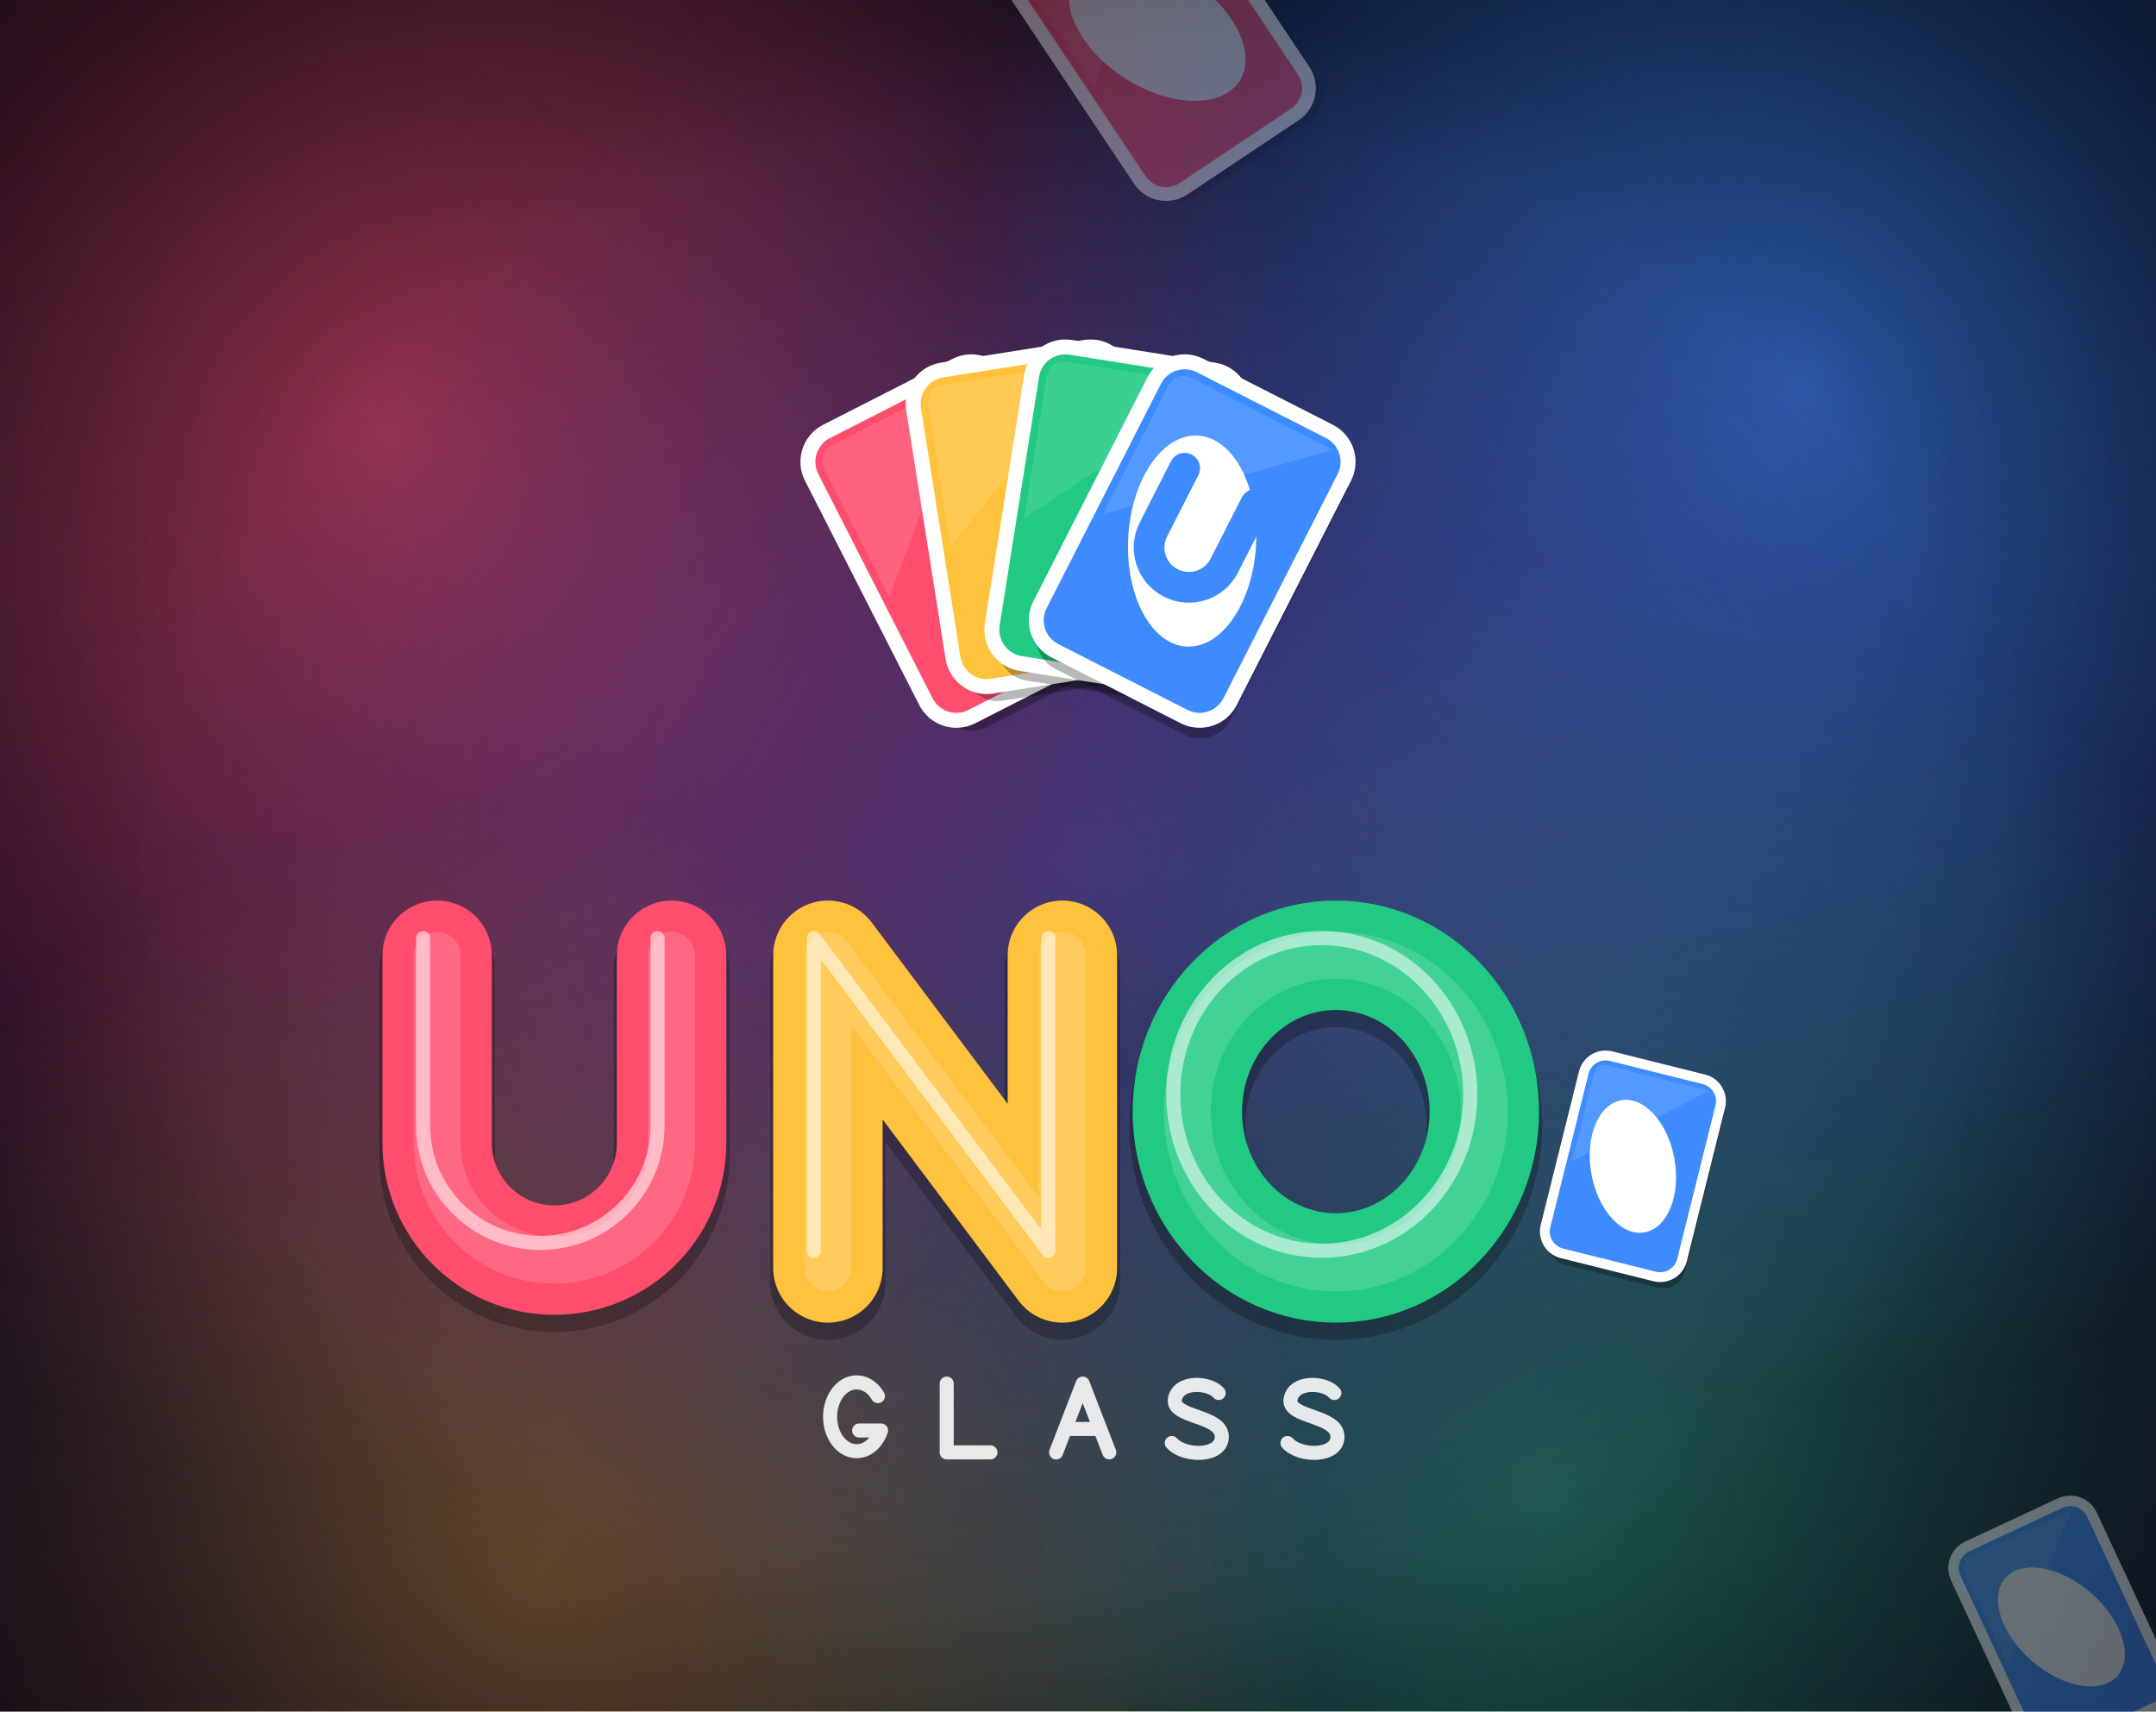
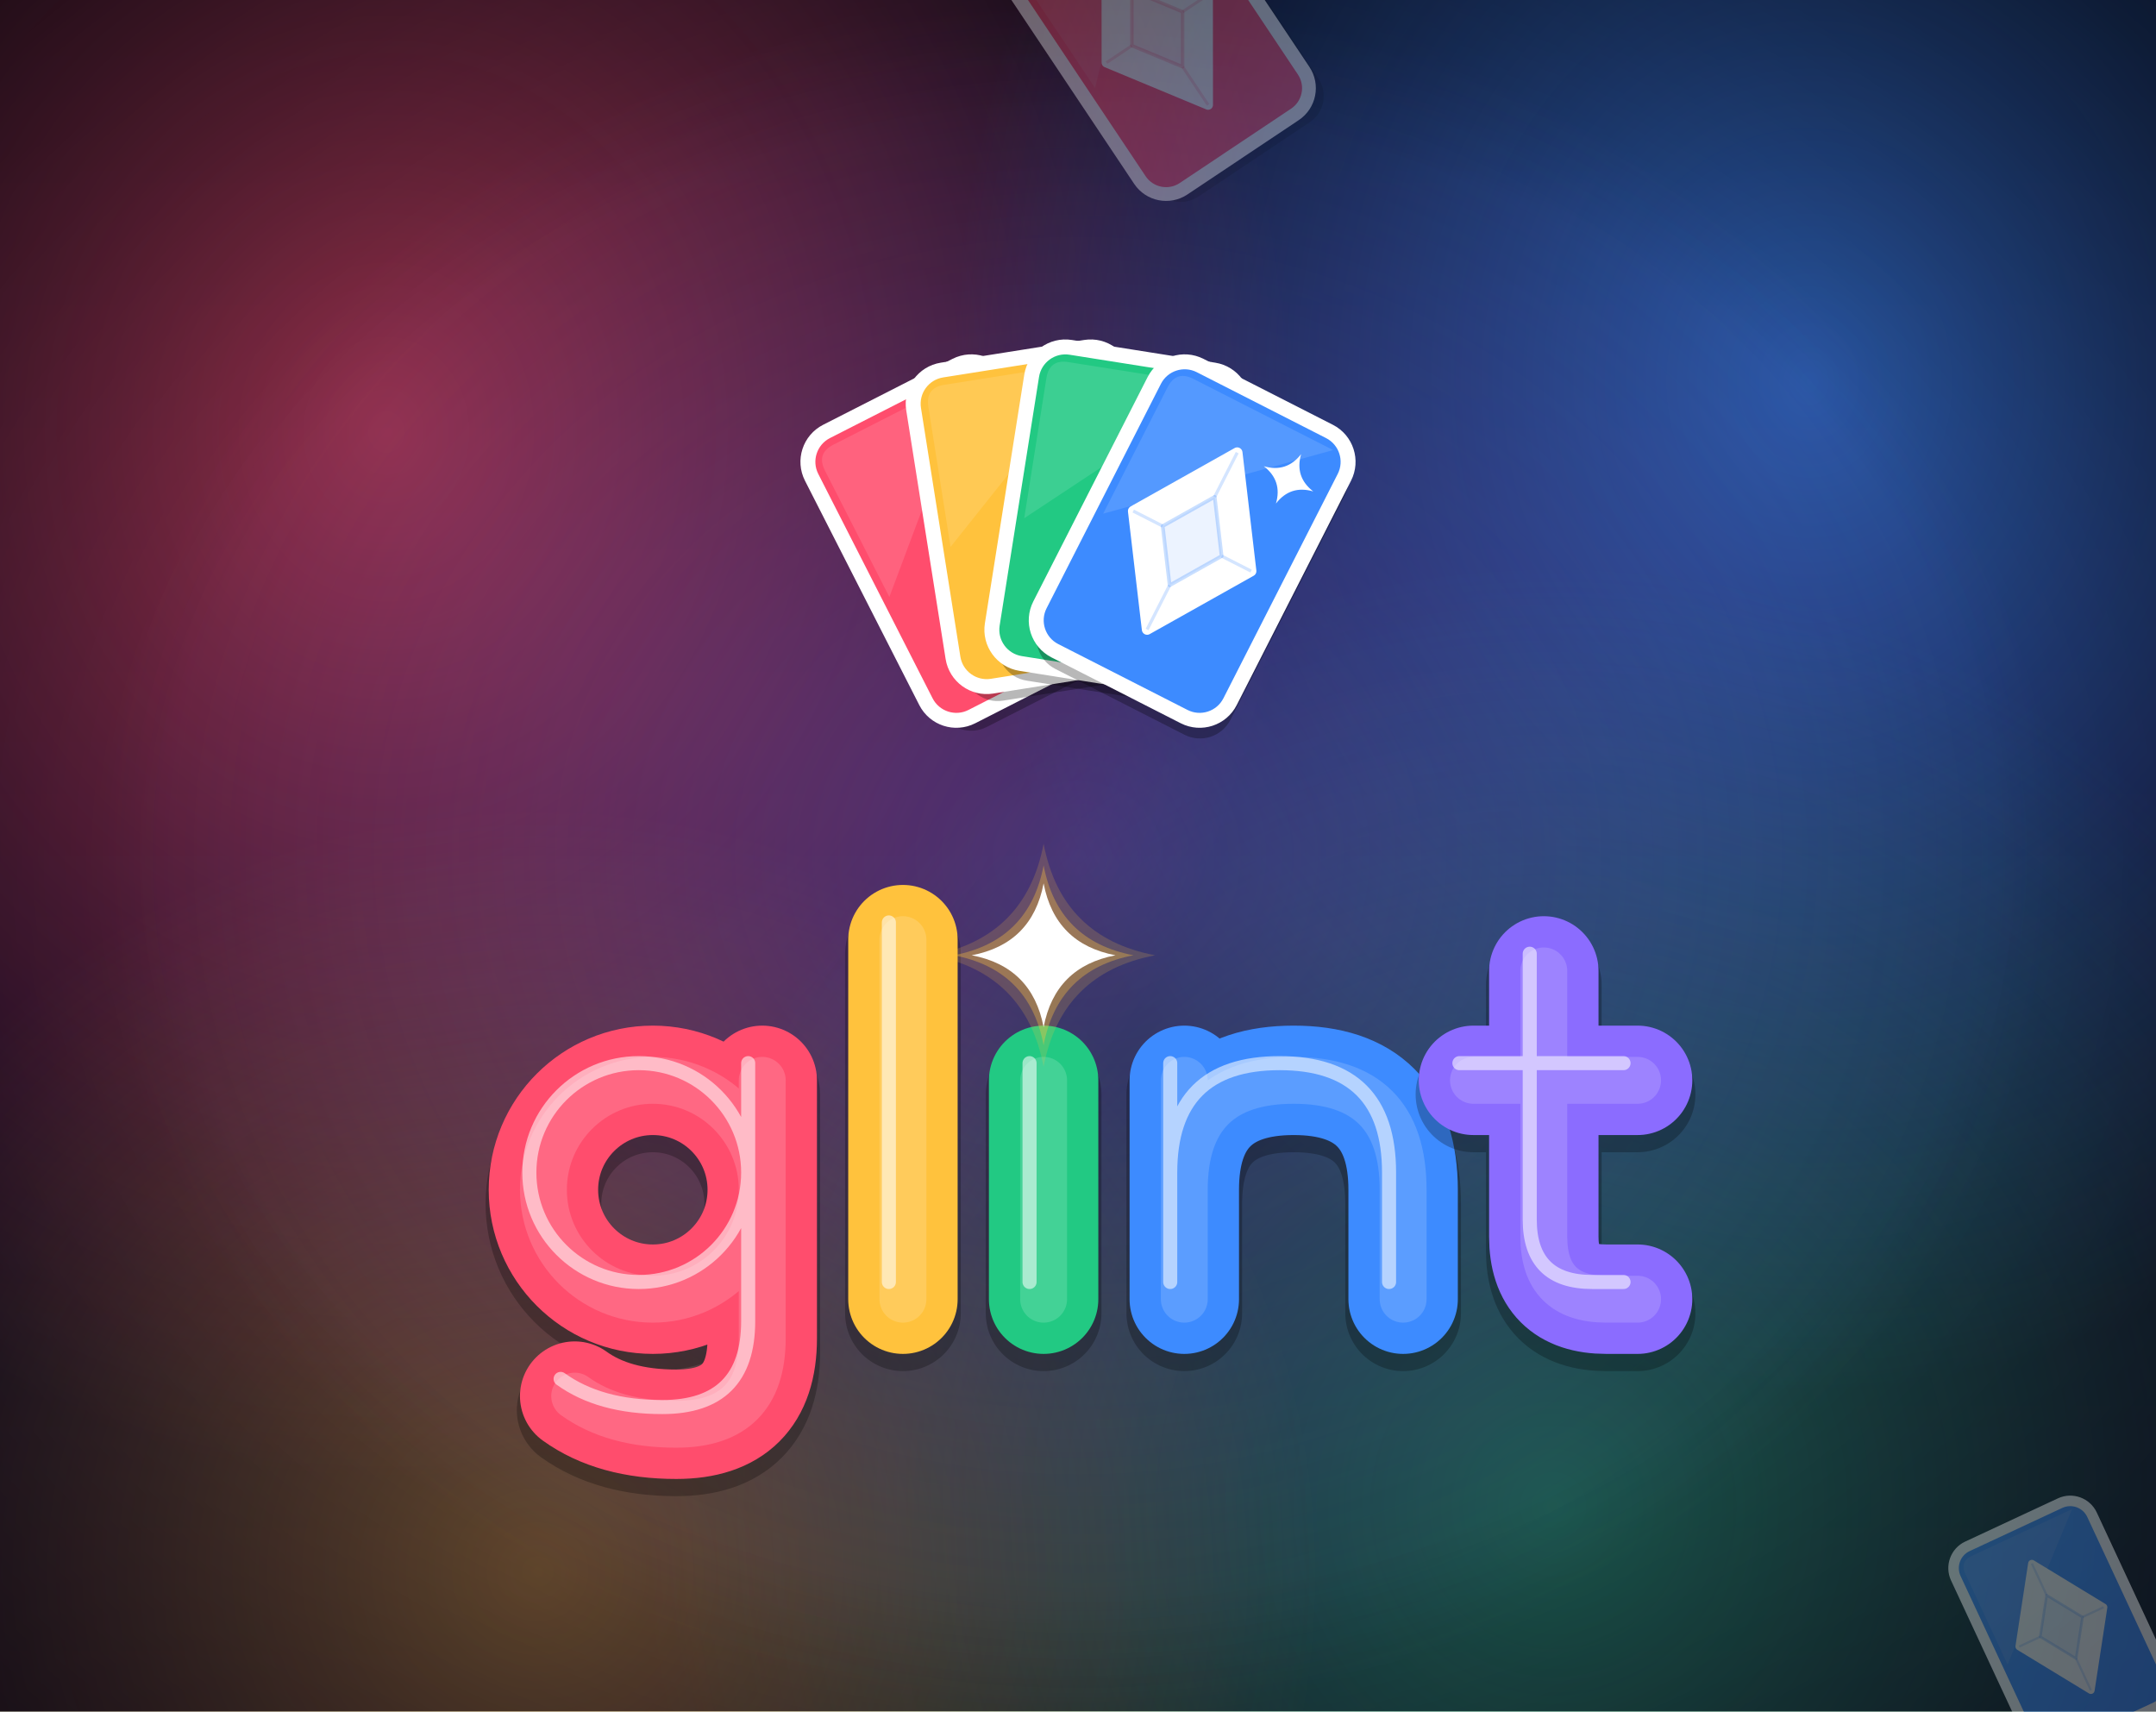
<svg xmlns="http://www.w3.org/2000/svg" width="630" height="500" viewBox="0 0 630 500">
  <defs>
    <linearGradient id="c1bg" x1="0" y1="0" x2="0" y2="1">
      <stop offset="0" stop-color="#090A1A" />
      <stop offset="1" stop-color="#170B29" />
    </linearGradient>
    <radialGradient id="c1r">
      <stop offset="0" stop-color="#FF4D6D" stop-opacity="0.55" />
      <stop offset="1" stop-color="#FF4D6D" stop-opacity="0" />
    </radialGradient>
    <radialGradient id="c1b2">
      <stop offset="0" stop-color="#3D8BFF" stop-opacity="0.6" />
      <stop offset="1" stop-color="#3D8BFF" stop-opacity="0" />
    </radialGradient>
    <radialGradient id="c1g">
      <stop offset="0" stop-color="#22C983" stop-opacity="0.4" />
      <stop offset="1" stop-color="#22C983" stop-opacity="0" />
    </radialGradient>
    <radialGradient id="c1y">
      <stop offset="0" stop-color="#FFC23D" stop-opacity="0.35" />
      <stop offset="1" stop-color="#FFC23D" stop-opacity="0" />
    </radialGradient>
    <radialGradient id="c1v">
      <stop offset="0" stop-color="#8B6CFF" stop-opacity="0.35" />
      <stop offset="1" stop-color="#8B6CFF" stop-opacity="0" />
    </radialGradient>
    <radialGradient id="c1vig">
      <stop offset="0.55" stop-color="#000" stop-opacity="0" />
      <stop offset="1" stop-color="#000" stop-opacity="0.55" />
    </radialGradient>
  </defs>
  <rect width="630" height="500" fill="url(#c1bg)" />
  <ellipse cx="113.4" cy="125.0" rx="264.6" ry="310.0" fill="url(#c1r)" />
  <ellipse cx="529.2" cy="110.0" rx="252.0" ry="300.0" fill="url(#c1b2)" />
  <ellipse cx="453.6" cy="440.0" rx="264.6" ry="275.0" fill="url(#c1g)" />
  <ellipse cx="157.5" cy="460.0" rx="226.8" ry="225.0" fill="url(#c1y)" />
  <ellipse cx="315.0" cy="250.0" rx="283.5" ry="250.0" fill="url(#c1v)" />
  <ellipse cx="315.0" cy="250.0" rx="472.5" ry="400.0" fill="url(#c1vig)" />
  <g opacity="0.35">
    <g transform="rotate(-24.98807 602.3524 475.3539)">
      <rect x="582.152" y="445.712" width="43.914" height="65.871" rx="7.026" fill="#000" fill-opacity="0.28" />
      <rect x="580.396" y="442.419" width="43.914" height="65.871" rx="7.026" fill="#3D8BFF" stroke="#FFFFFF" stroke-width="3.074" />
      <path d="M 583.469 449.445 Q 583.469 445.493 587.422 445.493 L 619.698 445.493 L 583.469 478.647 Z" fill="#FFFFFF" fill-opacity="0.12" />
-       <ellipse cx="602.352" cy="475.354" rx="13.174" ry="21.737" transform="rotate(-24 602.3524 475.3539)" fill="#FFFFFF" />
+       <polygon points="602.352,454.934 615.966,475.354 602.352,495.774 588.739,475.354" fill="#FFFFFF" stroke="#FFFFFF" stroke-width="2.178" stroke-linejoin="round" />
+       <polygon points="602.352,465.144 609.159,475.354 602.352,485.564 595.546,475.354" fill="#3D8BFF" fill-opacity="0.10" stroke="#3D8BFF" stroke-opacity="0.28" stroke-width="0.762" stroke-linejoin="round" />
+       <line x1="602.352" y1="465.144" x2="602.352" y2="454.934" stroke="#3D8BFF" stroke-opacity="0.22" stroke-width="0.653" />
+       <line x1="609.159" y1="475.354" x2="615.966" y2="475.354" stroke="#3D8BFF" stroke-opacity="0.22" stroke-width="0.653" />
+       <line x1="602.352" y1="485.564" x2="602.352" y2="495.774" stroke="#3D8BFF" stroke-opacity="0.22" stroke-width="0.653" />
+       <line x1="595.546" y1="475.354" x2="588.739" y2="475.354" stroke="#3D8BFF" stroke-opacity="0.22" stroke-width="0.653" />
+       <polygon points="602.352,454.934 595.546,475.354 588.739,475.354" fill="#FFFFFF" fill-opacity="0.0" />
    </g>
    <g transform="rotate(-33.73275 338.1596 8.39606)">
      <rect x="311.693" y="-30.441" width="57.537" height="86.305" rx="9.206" fill="#000" fill-opacity="0.28" />
      <rect x="309.391" y="-34.756" width="57.537" height="86.305" rx="9.206" fill="#FF4D6D" stroke="#FFFFFF" stroke-width="4.028" />
      <path d="M 313.419 -25.551 Q 313.419 -30.729 318.597 -30.729 L 360.887 -30.729 L 313.419 12.711 Z" fill="#FFFFFF" fill-opacity="0.12" />
-       <ellipse cx="338.16" cy="8.396" rx="17.261" ry="28.481" transform="rotate(-24 338.1596 8.39606)" fill="#FFFFFF" />
+       <polygon points="338.16,-18.359 355.996,8.396 338.16,35.151 320.323,8.396" fill="#FFFFFF" stroke="#FFFFFF" stroke-width="2.854" stroke-linejoin="round" />
+       <polygon points="338.16,-4.981 347.078,8.396 338.16,21.773 329.241,8.396" fill="#FF4D6D" fill-opacity="0.10" stroke="#FF4D6D" stroke-opacity="0.28" stroke-width="0.999" stroke-linejoin="round" />
+       <line x1="338.16" y1="-4.981" x2="338.16" y2="-18.359" stroke="#FF4D6D" stroke-opacity="0.22" stroke-width="0.856" />
+       <line x1="347.078" y1="8.396" x2="355.996" y2="8.396" stroke="#FF4D6D" stroke-opacity="0.22" stroke-width="0.856" />
+       <line x1="338.16" y1="21.773" x2="338.16" y2="35.151" stroke="#FF4D6D" stroke-opacity="0.22" stroke-width="0.856" />
+       <line x1="329.241" y1="8.396" x2="320.323" y2="8.396" stroke="#FF4D6D" stroke-opacity="0.22" stroke-width="0.856" />
+       <polygon points="338.16,-18.359 329.241,8.396 320.323,8.396" fill="#FFFFFF" fill-opacity="0.0" />
    </g>
  </g>
  <g transform="translate(315.0 150.0859) scale(0.4453313) translate(-256 -238)">
    <g transform="rotate(-27 256 403.0)">
      <rect x="191.6" y="143.5" width="140.0" height="210.0" rx="22.4" fill="#000" fill-opacity="0.28" />
      <rect x="186.0" y="133.0" width="140.0" height="210.0" rx="22.4" fill="#FF4D6D" stroke="#FFFFFF" stroke-width="9.8" />
      <path d="M 195.8 155.4 Q 195.8 142.8 208.4 142.8 L 311.3 142.8 L 195.8 248.5 Z" fill="#FFFFFF" fill-opacity="0.12" />
    </g>
    <g transform="rotate(-9 256 403.0)">
      <rect x="191.6" y="143.5" width="140.0" height="210.0" rx="22.4" fill="#000" fill-opacity="0.28" />
      <rect x="186.0" y="133.0" width="140.0" height="210.0" rx="22.4" fill="#FFC23D" stroke="#FFFFFF" stroke-width="9.8" />
      <path d="M 195.8 155.4 Q 195.8 142.8 208.4 142.8 L 311.3 142.8 L 195.8 248.5 Z" fill="#FFFFFF" fill-opacity="0.12" />
    </g>
    <g transform="rotate(9 256 403.0)">
      <rect x="191.6" y="143.5" width="140.0" height="210.0" rx="22.4" fill="#000" fill-opacity="0.28" />
      <rect x="186.0" y="133.0" width="140.0" height="210.0" rx="22.4" fill="#22C983" stroke="#FFFFFF" stroke-width="9.8" />
      <path d="M 195.8 155.4 Q 195.8 142.8 208.4 142.8 L 311.3 142.8 L 195.8 248.5 Z" fill="#FFFFFF" fill-opacity="0.12" />
    </g>
    <g transform="rotate(27 256 403.0)">
      <rect x="191.6" y="143.5" width="140.0" height="210.0" rx="22.4" fill="#000" fill-opacity="0.28" />
      <rect x="186.0" y="133.0" width="140.0" height="210.0" rx="22.4" fill="#3D8BFF" stroke="#FFFFFF" stroke-width="9.8" />
      <path d="M 195.8 155.4 Q 195.8 142.8 208.4 142.8 L 311.3 142.8 L 195.8 248.5 Z" fill="#FFFFFF" fill-opacity="0.12" />
-       <ellipse cx="256.0" cy="238.0" rx="42.0" ry="69.3" transform="rotate(-24 256.0 238.0)" fill="#FFFFFF" />
-       <path d="M 229.898 197.661 V 242.746 A 26.102 26.102 0 0 0 282.102 242.746 V 197.661" fill="none" stroke="#3D8BFF" stroke-width="20.169" stroke-linecap="round" stroke-linejoin="round" />
+       <polygon points="256.0,172.9 299.4,238.0 256.0,303.1 212.6,238.0" fill="#FFFFFF" stroke="#FFFFFF" stroke-width="6.944" stroke-linejoin="round" />
+       <polygon points="256.0,205.45 277.7,238.0 256.0,270.55 234.3,238.0" fill="#3D8BFF" fill-opacity="0.10" stroke="#3D8BFF" stroke-opacity="0.28" stroke-width="2.43" stroke-linejoin="round" />
+       <line x1="256.0" y1="205.45" x2="256.0" y2="172.9" stroke="#3D8BFF" stroke-opacity="0.22" stroke-width="2.083" />
+       <line x1="277.7" y1="238.0" x2="299.4" y2="238.0" stroke="#3D8BFF" stroke-opacity="0.22" stroke-width="2.083" />
+       <line x1="256.0" y1="270.55" x2="256.0" y2="303.1" stroke="#3D8BFF" stroke-opacity="0.22" stroke-width="2.083" />
+       <line x1="234.3" y1="238.0" x2="212.6" y2="238.0" stroke="#3D8BFF" stroke-opacity="0.22" stroke-width="2.083" />
+       <polygon points="256.0,172.9 234.3,238.0 212.6,238.0" fill="#FFFFFF" fill-opacity="0.0" />
+       <path d="M 293.8 154.7 Q 296.712 169.988 312.0 172.9 Q 296.712 175.812 293.8 191.1 Q 290.888 175.812 275.6 172.9 Q 290.888 169.988 293.8 154.7 Z" fill="#FFFFFF" />
    </g>
  </g>
  <g transform="translate(91.1925 247.1453) scale(0.45675)">
-     <path d="M 80 70 V 190 A 75 75 0 0 0 230 190 V 70" fill="none" stroke="#000" stroke-opacity="0.25" stroke-width="74" stroke-linecap="round" stroke-linejoin="round" transform="translate(0 9)" />
-     <path d="M 80 70 V 190 A 75 75 0 0 0 230 190 V 70" fill="none" stroke="#FF4D6D" stroke-width="70" stroke-linecap="round" stroke-linejoin="round" />
-     <path d="M 80 70 V 190 A 75 75 0 0 0 230 190 V 70" fill="none" stroke="#FF7E95" stroke-opacity="0.55" stroke-width="30" stroke-linecap="round" stroke-linejoin="round" />
-     <path d="M 80 70 V 190 A 75 75 0 0 0 230 190 V 70" fill="none" stroke="#FFFFFF" stroke-opacity="0.55" stroke-width="9" stroke-linecap="round" stroke-linejoin="round" transform="translate(-9 -11)" />
-     <path d="M 330 270 V 70 L 480 270 V 70" fill="none" stroke="#000" stroke-opacity="0.25" stroke-width="74" stroke-linecap="round" stroke-linejoin="round" transform="translate(0 9)" />
-     <path d="M 330 270 V 70 L 480 270 V 70" fill="none" stroke="#FFC23D" stroke-width="70" stroke-linecap="round" stroke-linejoin="round" />
-     <path d="M 330 270 V 70 L 480 270 V 70" fill="none" stroke="#FFD373" stroke-opacity="0.55" stroke-width="30" stroke-linecap="round" stroke-linejoin="round" />
-     <path d="M 330 270 V 70 L 480 270 V 70" fill="none" stroke="#FFFFFF" stroke-opacity="0.55" stroke-width="9" stroke-linecap="round" stroke-linejoin="round" transform="translate(-9 -11)" />
-     <path d="M 655 70 A 95 100 0 1 1 654.9 70 Z" fill="none" stroke="#000" stroke-opacity="0.25" stroke-width="74" stroke-linecap="round" stroke-linejoin="round" transform="translate(0 9)" />
-     <path d="M 655 70 A 95 100 0 1 1 654.9 70 Z" fill="none" stroke="#22C983" stroke-width="70" stroke-linecap="round" stroke-linejoin="round" />
-     <path d="M 655 70 A 95 100 0 1 1 654.9 70 Z" fill="none" stroke="#5FD8A5" stroke-opacity="0.55" stroke-width="30" stroke-linecap="round" stroke-linejoin="round" />
-     <path d="M 655 70 A 95 100 0 1 1 654.9 70 Z" fill="none" stroke="#FFFFFF" stroke-opacity="0.55" stroke-width="9" stroke-linecap="round" stroke-linejoin="round" transform="translate(-9 -11)" />
-     <g transform="rotate(14 845 205)">
-       <rect x="803.6" y="146.5" width="90" height="130" rx="14.4" fill="#000" fill-opacity="0.28" />
-       <rect x="800" y="140" width="90" height="130" rx="14.4" fill="#3D8BFF" stroke="#FFFFFF" stroke-width="6.3" />
-       <path d="M 806.3 154.4 Q 806.3 146.3 814.4 146.3 L 880.55 146.3 L 806.3 211.5 Z" fill="#FFFFFF" fill-opacity="0.12" />
-       <ellipse cx="845.0" cy="205.0" rx="27.0" ry="42.9" transform="rotate(-24 845.0 205.0)" fill="#FFFFFF" />
+     <g transform="translate(18 0)">
+       <path d="M 130 220 A 70 70 0 1 0 270 220 A 70 70 0 1 0 130 220 Z M 270 150 V 315 Q 270 370 215 370 Q 175 370 150 352" fill="none" stroke="#000" stroke-opacity="0.25" stroke-width="74" stroke-linecap="round" stroke-linejoin="round" transform="translate(0 9)" />
+       <path d="M 130 220 A 70 70 0 1 0 270 220 A 70 70 0 1 0 130 220 Z M 270 150 V 315 Q 270 370 215 370 Q 175 370 150 352" fill="none" stroke="#FF4D6D" stroke-width="70" stroke-linecap="round" stroke-linejoin="round" />
+       <path d="M 130 220 A 70 70 0 1 0 270 220 A 70 70 0 1 0 130 220 Z M 270 150 V 315 Q 270 370 215 370 Q 175 370 150 352" fill="none" stroke="#FF7E95" stroke-opacity="0.55" stroke-width="30" stroke-linecap="round" stroke-linejoin="round" />
+       <path d="M 130 220 A 70 70 0 1 0 270 220 A 70 70 0 1 0 130 220 Z M 270 150 V 315 Q 270 370 215 370 Q 175 370 150 352" fill="none" stroke="#FFFFFF" stroke-opacity="0.55" stroke-width="9" stroke-linecap="round" stroke-linejoin="round" transform="translate(-9 -11)" />
+       <path d="M 360 60 V 290" fill="none" stroke="#000" stroke-opacity="0.25" stroke-width="74" stroke-linecap="round" stroke-linejoin="round" transform="translate(0 9)" />
+       <path d="M 360 60 V 290" fill="none" stroke="#FFC23D" stroke-width="70" stroke-linecap="round" stroke-linejoin="round" />
+       <path d="M 360 60 V 290" fill="none" stroke="#FFD373" stroke-opacity="0.55" stroke-width="30" stroke-linecap="round" stroke-linejoin="round" />
+       <path d="M 360 60 V 290" fill="none" stroke="#FFFFFF" stroke-opacity="0.55" stroke-width="9" stroke-linecap="round" stroke-linejoin="round" transform="translate(-9 -11)" />
+       <path d="M 450 150 V 290" fill="none" stroke="#000" stroke-opacity="0.25" stroke-width="74" stroke-linecap="round" stroke-linejoin="round" transform="translate(0 9)" />
+       <path d="M 450 150 V 290" fill="none" stroke="#22C983" stroke-width="70" stroke-linecap="round" stroke-linejoin="round" />
+       <path d="M 450 150 V 290" fill="none" stroke="#5FD8A5" stroke-opacity="0.55" stroke-width="30" stroke-linecap="round" stroke-linejoin="round" />
+       <path d="M 450 150 V 290" fill="none" stroke="#FFFFFF" stroke-opacity="0.55" stroke-width="9" stroke-linecap="round" stroke-linejoin="round" transform="translate(-9 -11)" />
+       <path d="M 540 290 V 150 M 540 220 Q 540 150 610 150 Q 680 150 680 220 V 290" fill="none" stroke="#000" stroke-opacity="0.25" stroke-width="74" stroke-linecap="round" stroke-linejoin="round" transform="translate(0 9)" />
+       <path d="M 540 290 V 150 M 540 220 Q 540 150 610 150 Q 680 150 680 220 V 290" fill="none" stroke="#3D8BFF" stroke-width="70" stroke-linecap="round" stroke-linejoin="round" />
+       <path d="M 540 290 V 150 M 540 220 Q 540 150 610 150 Q 680 150 680 220 V 290" fill="none" stroke="#73ABFF" stroke-opacity="0.55" stroke-width="30" stroke-linecap="round" stroke-linejoin="round" />
+       <path d="M 540 290 V 150 M 540 220 Q 540 150 610 150 Q 680 150 680 220 V 290" fill="none" stroke="#FFFFFF" stroke-opacity="0.55" stroke-width="9" stroke-linecap="round" stroke-linejoin="round" transform="translate(-9 -11)" />
+       <path d="M 770 80 V 250 Q 770 290 810 290 H 830 M 725 150 H 830" fill="none" stroke="#000" stroke-opacity="0.25" stroke-width="74" stroke-linecap="round" stroke-linejoin="round" transform="translate(0 9)" />
+       <path d="M 770 80 V 250 Q 770 290 810 290 H 830 M 725 150 H 830" fill="none" stroke="#8B6CFF" stroke-width="70" stroke-linecap="round" stroke-linejoin="round" />
+       <path d="M 770 80 V 250 Q 770 290 810 290 H 830 M 725 150 H 830" fill="none" stroke="#AB95FF" stroke-opacity="0.55" stroke-width="30" stroke-linecap="round" stroke-linejoin="round" />
+       <path d="M 770 80 V 250 Q 770 290 810 290 H 830 M 725 150 H 830" fill="none" stroke="#FFFFFF" stroke-opacity="0.55" stroke-width="9" stroke-linecap="round" stroke-linejoin="round" transform="translate(-9 -11)" />
+       <path d="M 450 -1.3 Q 461.408 58.592 521.3 70 Q 461.408 81.408 450 141.3 Q 438.592 81.408 378.7 70 Q 438.592 58.592 450 -1.3 Z" fill="#FFC23D" fill-opacity="0.18" />
+       <path d="M 450 12.5 Q 459.2 60.8 507.5 70 Q 459.2 79.2 450 127.5 Q 440.8 79.2 392.5 70 Q 440.8 60.8 450 12.5 Z" fill="#FFC23D" fill-opacity="0.35" />
+       <path d="M 450 24 Q 457.36 62.64 496 70 Q 457.36 77.36 450 116 Q 442.64 77.36 404 70 Q 442.64 62.64 450 24 Z" fill="#FFFFFF" />
    </g>
-     <path d="M 332 318 A 17 22 0 1 0 334 340 H 320" transform="translate(30 34)" fill="none" stroke="#FFFFFF" stroke-opacity="0.88" stroke-width="9" stroke-linecap="round" stroke-linejoin="round" />
-     <path d="M 376 310 V 354 H 404" transform="translate(30 34)" fill="none" stroke="#FFFFFF" stroke-opacity="0.88" stroke-width="9" stroke-linecap="round" stroke-linejoin="round" />
-     <path d="M 446 354 L 463 310 L 480 354 M 453 339 H 473" transform="translate(30 34)" fill="none" stroke="#FFFFFF" stroke-opacity="0.88" stroke-width="9" stroke-linecap="round" stroke-linejoin="round" />
-     <path d="M 550 316 C 544 309 524 308 522 320 C 520 332 552 330 552 344 C 552 357 528 357 520 348" transform="translate(30 34)" fill="none" stroke="#FFFFFF" stroke-opacity="0.88" stroke-width="9" stroke-linecap="round" stroke-linejoin="round" />
-     <path d="M 624 316 C 618 309 598 308 596 320 C 594 332 626 330 626 344 C 626 357 602 357 594 348" transform="translate(30 34)" fill="none" stroke="#FFFFFF" stroke-opacity="0.88" stroke-width="9" stroke-linecap="round" stroke-linejoin="round" />
  </g>
</svg>
